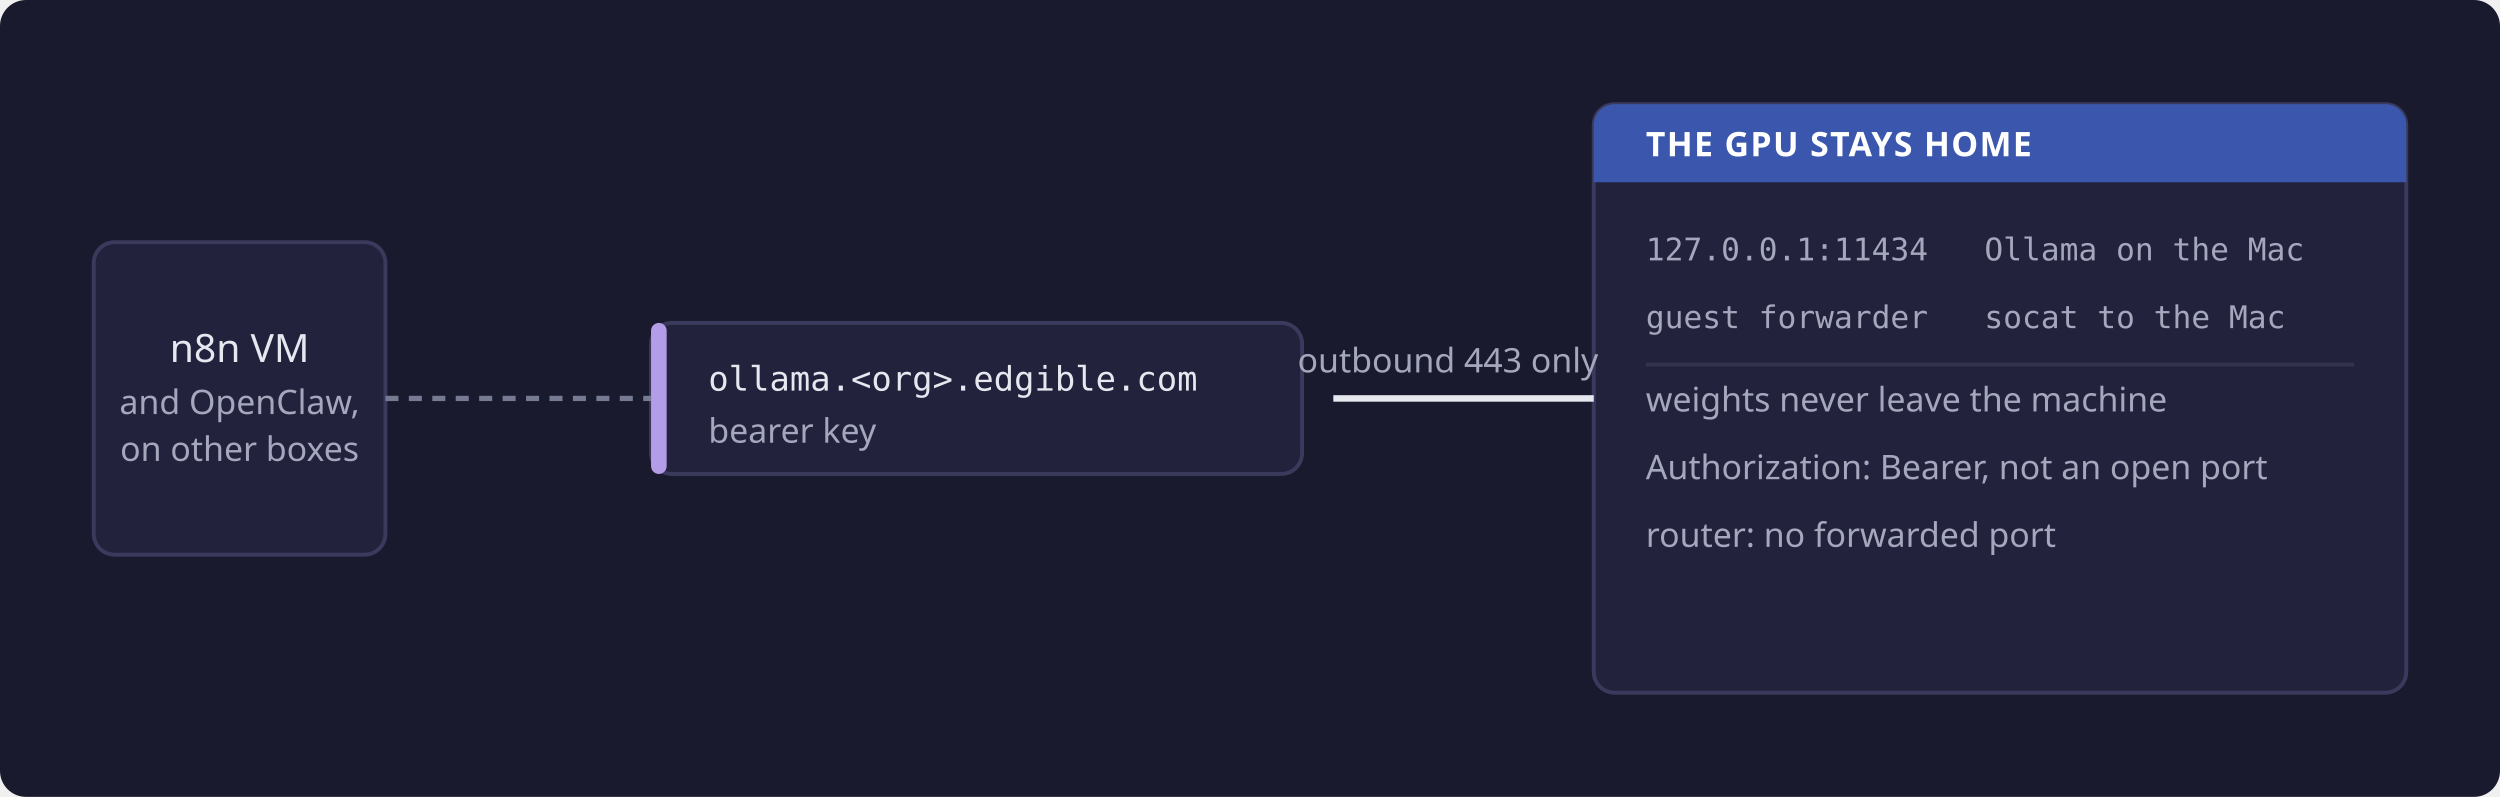
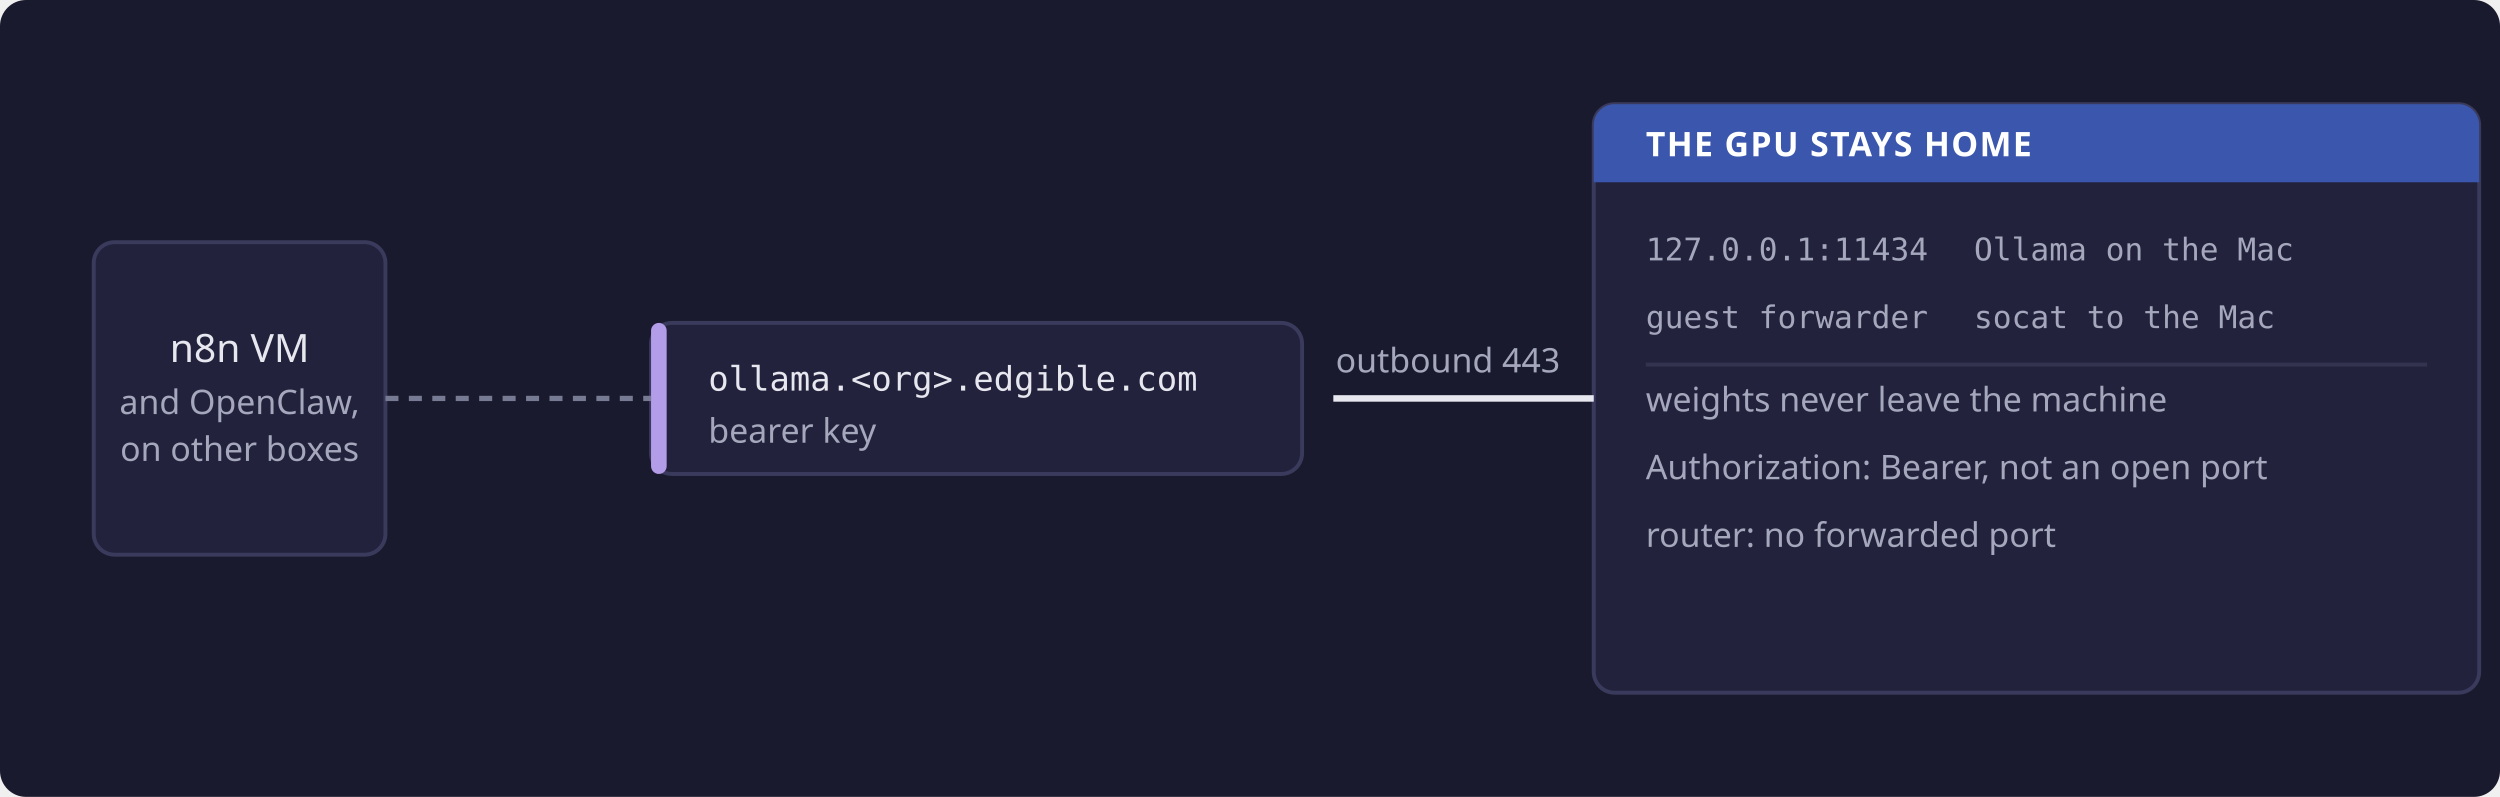
<svg xmlns="http://www.w3.org/2000/svg" viewBox="0 0 960 306" width="960" height="306" role="img" aria-labelledby="t d">
  <style>.label{font-family:Jost,system-ui,sans-serif;font-size:15px;fill:#e7e7f0}.small{font-family:Jost,system-ui,sans-serif;font-size:13px;fill:#a5a8bd}.mono{font-family:Iosevka,ui-monospace,monospace;font-size:13px;fill:#e7e7f0}.monoxs{font-family:Iosevka,ui-monospace,monospace;font-size:12px;fill:#a5a8bd}.head{font-family:Jost,system-ui,sans-serif;font-size:13px;font-weight:600;fill:#ffffff;letter-spacing:.04em}.card{fill:#22223c;stroke:#3a3a5c;stroke-width:1.5}</style>
  <rect x="0" y="0" width="960" height="306" rx="10" fill="#1a1a2e" />
  <rect class="card" x="36" y="93" width="112" height="120" rx="8" />
  <text class="label" x="92" y="139" text-anchor="middle">n8n VM</text>
  <text class="small" x="92" y="159" text-anchor="middle">and OpenClaw,</text>
  <text class="small" x="92" y="177" text-anchor="middle">on other boxes</text>
  <rect class="card" x="250" y="124" width="250" height="58" rx="8" />
  <rect x="250" y="124" width="6" height="58" rx="3" fill="#b39ce8" />
  <text class="mono" x="272" y="150">ollama.&lt;org&gt;.edgible.com</text>
  <text class="small" x="272" y="170">bearer key</text>
  <path d="M148 153 C 200 153, 200 153, 250 153" fill="none" stroke="#767a93" stroke-width="2" stroke-dasharray="5 4" />
-   <rect class="card" x="612" y="40" width="312" height="226" rx="8" />
-   <path d="M620 40 h296 a8 8 0 0 1 8 8 v22 h-312 v-22 a8 8 0 0 1 8 -8 z" fill="#3a56ad" />
+   <rect class="card" x="612" y="40" width="340" height="226" rx="8" />
+   <path d="M620 40 h324 a8 8 0 0 1 8 8 v22 h-340 v-22 a8 8 0 0 1 8 -8 z" fill="#3a56ad" />
  <text class="head" x="632" y="60">THE GPU STAYS HOME</text>
  <text class="monoxs" x="632" y="100">127.0.0.1:11434</text>
-   <text class="monoxs" x="762" y="100">Ollama on the Mac</text>
+   <text class="monoxs" x="758" y="100">Ollama on the Mac</text>
  <text class="monoxs" x="632" y="126">guest forwarder</text>
-   <text class="monoxs" x="762" y="126">socat to the Mac</text>
-   <line x1="632" y1="140" x2="904" y2="140" stroke="#33334f" stroke-width="1.5" />
+   <text class="monoxs" x="758" y="126">socat to the Mac</text>
+   <line x1="632" y1="140" x2="932" y2="140" stroke="#33334f" stroke-width="1.5" />
  <text class="small" x="632" y="158">weights never leave the machine</text>
  <text class="small" x="632" y="184">Authorization: Bearer, not an open port</text>
  <text class="small" x="632" y="210">router: no forwarded port</text>
  <path d="M612 153 H512" fill="none" stroke="#e7e7f0" stroke-width="2.5" />
-   <text class="small" x="556" y="143" text-anchor="middle">outbound 443 only</text>
+   <text class="small" x="556" y="143" text-anchor="middle">outbound 443</text>
</svg>
